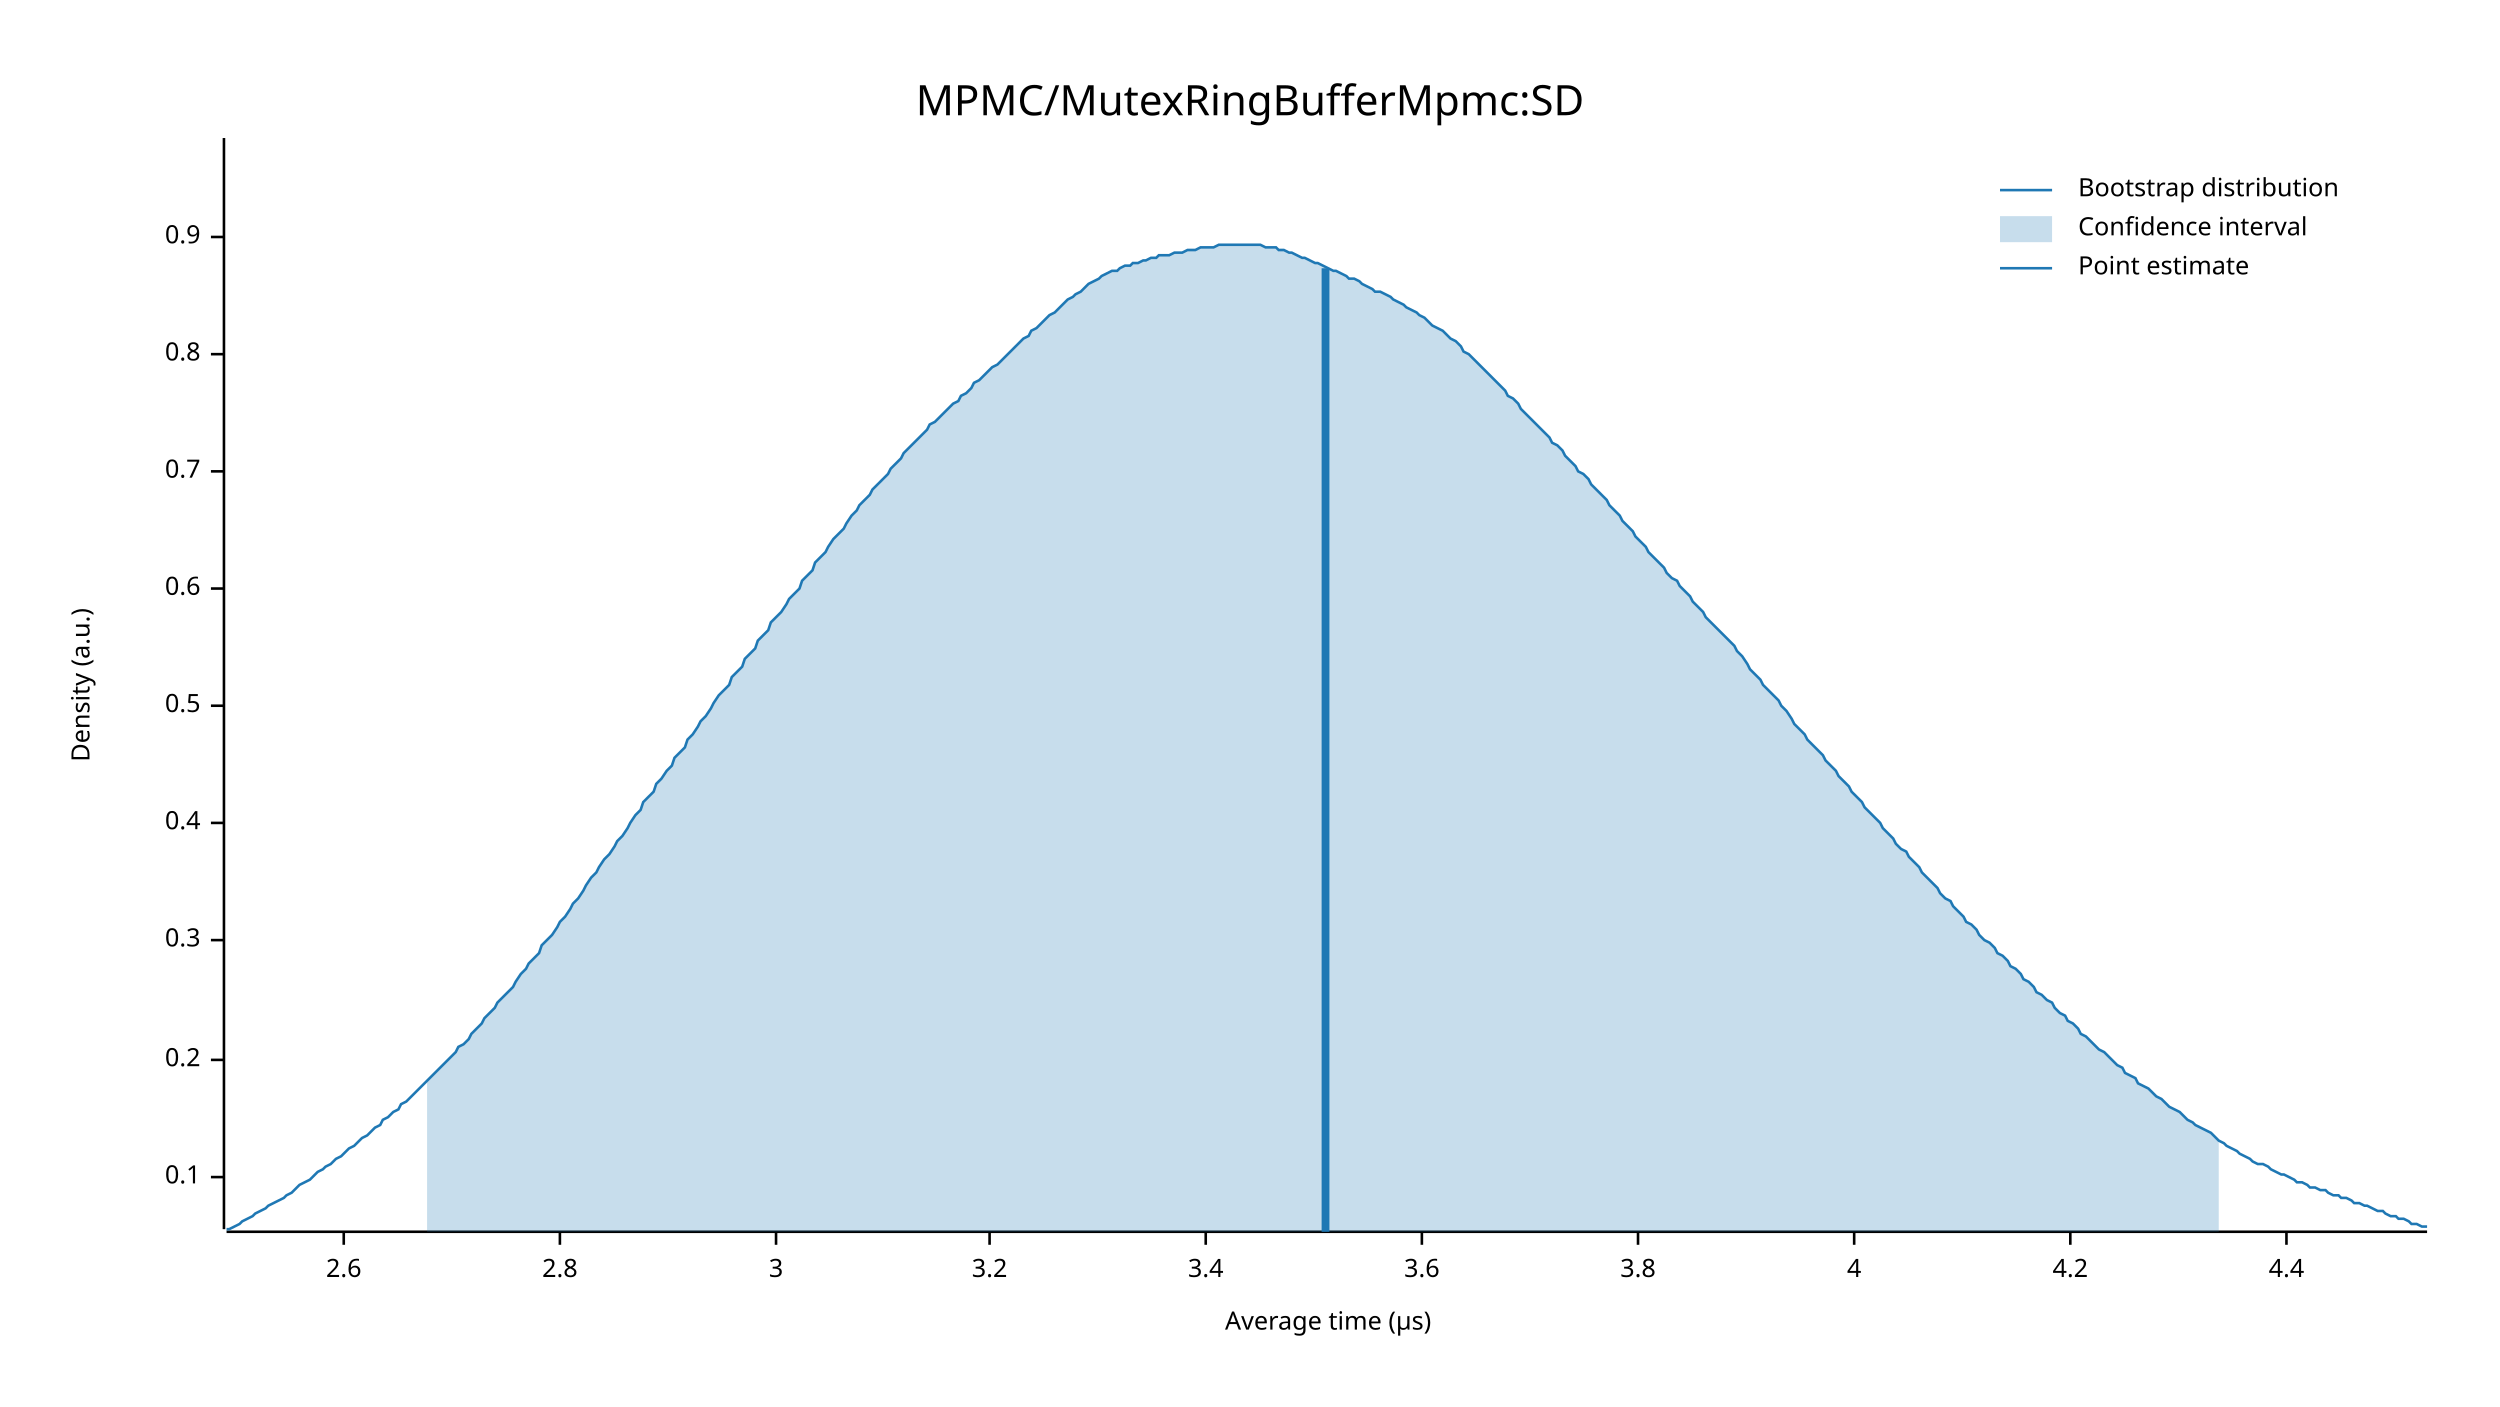
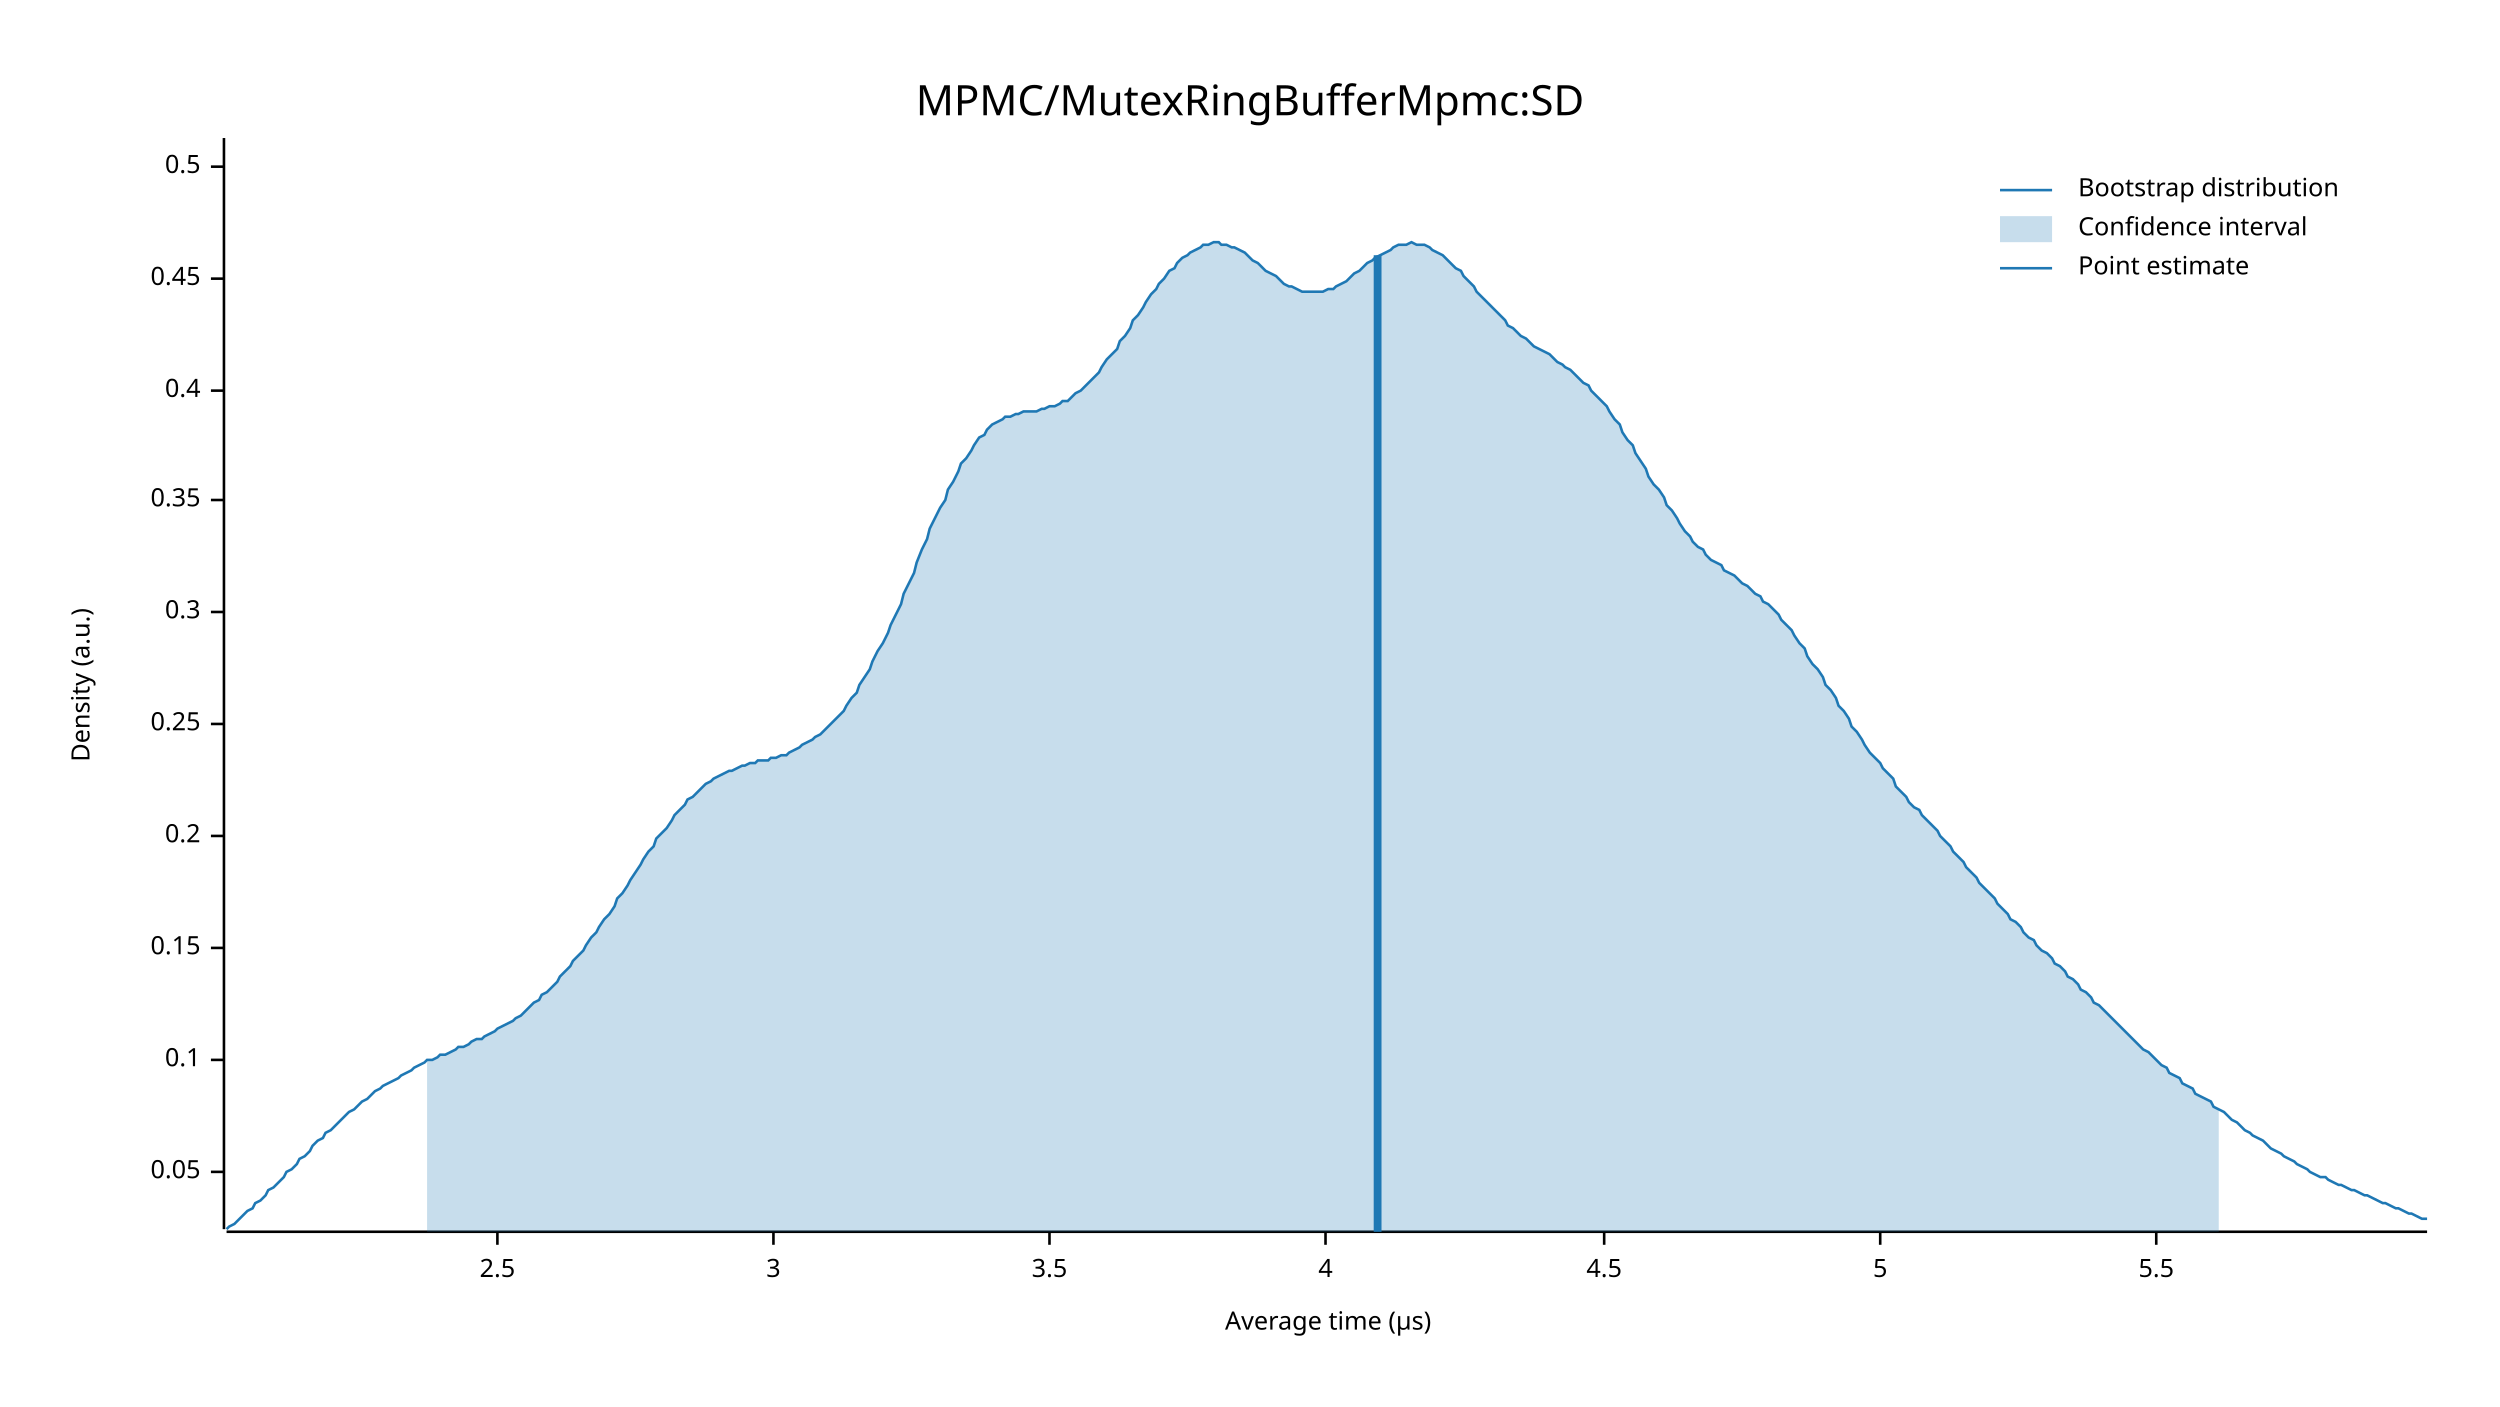
<svg xmlns="http://www.w3.org/2000/svg" width="960" height="540" viewBox="0 0 960 540">
  <text x="480" y="32" dy="0.76em" text-anchor="middle" font-family="sans-serif" font-size="16.129" opacity="1" fill="#000000">
MPMC/MutexRingBufferMpmc:SD
</text>
  <text x="27" y="263" dy="0.76em" text-anchor="middle" font-family="sans-serif" font-size="9.677" opacity="1" fill="#000000" transform="rotate(270, 27, 263)">
Density (a.u.)
</text>
  <text x="510" y="513" dy="-0.5ex" text-anchor="middle" font-family="sans-serif" font-size="9.677" opacity="1" fill="#000000">
Average time (µs)
</text>
  <polyline fill="none" opacity="1" stroke="#000000" stroke-width="1" points="86,53 86,472 " />
-   <text x="77" y="452" dy="0.5ex" text-anchor="end" font-family="sans-serif" font-size="9.677" opacity="1" fill="#000000">
+   <text x="77" y="450" dy="0.5ex" text-anchor="end" font-family="sans-serif" font-size="9.677" opacity="1" fill="#000000">
+ 0.05
+ </text>
+   <polyline fill="none" opacity="1" stroke="#000000" stroke-width="1" points="81,450 86,450 " />
+   <text x="77" y="407" dy="0.5ex" text-anchor="end" font-family="sans-serif" font-size="9.677" opacity="1" fill="#000000">
0.1
</text>
-   <polyline fill="none" opacity="1" stroke="#000000" stroke-width="1" points="81,452 86,452 " />
-   <text x="77" y="407" dy="0.5ex" text-anchor="end" font-family="sans-serif" font-size="9.677" opacity="1" fill="#000000">
+   <polyline fill="none" opacity="1" stroke="#000000" stroke-width="1" points="81,407 86,407 " />
+   <text x="77" y="364" dy="0.5ex" text-anchor="end" font-family="sans-serif" font-size="9.677" opacity="1" fill="#000000">
+ 0.15
+ </text>
+   <polyline fill="none" opacity="1" stroke="#000000" stroke-width="1" points="81,364 86,364 " />
+   <text x="77" y="321" dy="0.5ex" text-anchor="end" font-family="sans-serif" font-size="9.677" opacity="1" fill="#000000">
0.2
</text>
-   <polyline fill="none" opacity="1" stroke="#000000" stroke-width="1" points="81,407 86,407 " />
-   <text x="77" y="361" dy="0.5ex" text-anchor="end" font-family="sans-serif" font-size="9.677" opacity="1" fill="#000000">
+   <polyline fill="none" opacity="1" stroke="#000000" stroke-width="1" points="81,321 86,321 " />
+   <text x="77" y="278" dy="0.5ex" text-anchor="end" font-family="sans-serif" font-size="9.677" opacity="1" fill="#000000">
+ 0.25
+ </text>
+   <polyline fill="none" opacity="1" stroke="#000000" stroke-width="1" points="81,278 86,278 " />
+   <text x="77" y="235" dy="0.5ex" text-anchor="end" font-family="sans-serif" font-size="9.677" opacity="1" fill="#000000">
0.3
</text>
-   <polyline fill="none" opacity="1" stroke="#000000" stroke-width="1" points="81,361 86,361 " />
-   <text x="77" y="316" dy="0.5ex" text-anchor="end" font-family="sans-serif" font-size="9.677" opacity="1" fill="#000000">
+   <polyline fill="none" opacity="1" stroke="#000000" stroke-width="1" points="81,235 86,235 " />
+   <text x="77" y="192" dy="0.5ex" text-anchor="end" font-family="sans-serif" font-size="9.677" opacity="1" fill="#000000">
+ 0.35
+ </text>
+   <polyline fill="none" opacity="1" stroke="#000000" stroke-width="1" points="81,192 86,192 " />
+   <text x="77" y="150" dy="0.5ex" text-anchor="end" font-family="sans-serif" font-size="9.677" opacity="1" fill="#000000">
0.4
</text>
-   <polyline fill="none" opacity="1" stroke="#000000" stroke-width="1" points="81,316 86,316 " />
-   <text x="77" y="271" dy="0.5ex" text-anchor="end" font-family="sans-serif" font-size="9.677" opacity="1" fill="#000000">
+   <polyline fill="none" opacity="1" stroke="#000000" stroke-width="1" points="81,150 86,150 " />
+   <text x="77" y="107" dy="0.5ex" text-anchor="end" font-family="sans-serif" font-size="9.677" opacity="1" fill="#000000">
+ 0.45
+ </text>
+   <polyline fill="none" opacity="1" stroke="#000000" stroke-width="1" points="81,107 86,107 " />
+   <text x="77" y="64" dy="0.5ex" text-anchor="end" font-family="sans-serif" font-size="9.677" opacity="1" fill="#000000">
0.5
</text>
-   <polyline fill="none" opacity="1" stroke="#000000" stroke-width="1" points="81,271 86,271 " />
-   <text x="77" y="226" dy="0.5ex" text-anchor="end" font-family="sans-serif" font-size="9.677" opacity="1" fill="#000000">
- 0.6
+   <polyline fill="none" opacity="1" stroke="#000000" stroke-width="1" points="81,64 86,64 " />
+   <polyline fill="none" opacity="1" stroke="#000000" stroke-width="1" points="87,473 932,473 " />
+   <text x="191" y="483" dy="0.76em" text-anchor="middle" font-family="sans-serif" font-size="9.677" opacity="1" fill="#000000">
+ 2.5
</text>
-   <polyline fill="none" opacity="1" stroke="#000000" stroke-width="1" points="81,226 86,226 " />
-   <text x="77" y="181" dy="0.5ex" text-anchor="end" font-family="sans-serif" font-size="9.677" opacity="1" fill="#000000">
- 0.7
- </text>
-   <polyline fill="none" opacity="1" stroke="#000000" stroke-width="1" points="81,181 86,181 " />
-   <text x="77" y="136" dy="0.5ex" text-anchor="end" font-family="sans-serif" font-size="9.677" opacity="1" fill="#000000">
- 0.8
- </text>
-   <polyline fill="none" opacity="1" stroke="#000000" stroke-width="1" points="81,136 86,136 " />
-   <text x="77" y="91" dy="0.5ex" text-anchor="end" font-family="sans-serif" font-size="9.677" opacity="1" fill="#000000">
- 0.9
- </text>
-   <polyline fill="none" opacity="1" stroke="#000000" stroke-width="1" points="81,91 86,91 " />
-   <polyline fill="none" opacity="1" stroke="#000000" stroke-width="1" points="87,473 932,473 " />
-   <text x="132" y="483" dy="0.76em" text-anchor="middle" font-family="sans-serif" font-size="9.677" opacity="1" fill="#000000">
- 2.6
- </text>
-   <polyline fill="none" opacity="1" stroke="#000000" stroke-width="1" points="132,473 132,478 " />
-   <text x="215" y="483" dy="0.76em" text-anchor="middle" font-family="sans-serif" font-size="9.677" opacity="1" fill="#000000">
- 2.8
- </text>
-   <polyline fill="none" opacity="1" stroke="#000000" stroke-width="1" points="215,473 215,478 " />
-   <text x="298" y="483" dy="0.76em" text-anchor="middle" font-family="sans-serif" font-size="9.677" opacity="1" fill="#000000">
+   <polyline fill="none" opacity="1" stroke="#000000" stroke-width="1" points="191,473 191,478 " />
+   <text x="297" y="483" dy="0.76em" text-anchor="middle" font-family="sans-serif" font-size="9.677" opacity="1" fill="#000000">
3
</text>
-   <polyline fill="none" opacity="1" stroke="#000000" stroke-width="1" points="298,473 298,478 " />
-   <text x="380" y="483" dy="0.76em" text-anchor="middle" font-family="sans-serif" font-size="9.677" opacity="1" fill="#000000">
- 3.2
+   <polyline fill="none" opacity="1" stroke="#000000" stroke-width="1" points="297,473 297,478 " />
+   <text x="403" y="483" dy="0.76em" text-anchor="middle" font-family="sans-serif" font-size="9.677" opacity="1" fill="#000000">
+ 3.5
</text>
-   <polyline fill="none" opacity="1" stroke="#000000" stroke-width="1" points="380,473 380,478 " />
-   <text x="463" y="483" dy="0.76em" text-anchor="middle" font-family="sans-serif" font-size="9.677" opacity="1" fill="#000000">
- 3.4
- </text>
-   <polyline fill="none" opacity="1" stroke="#000000" stroke-width="1" points="463,473 463,478 " />
-   <text x="546" y="483" dy="0.76em" text-anchor="middle" font-family="sans-serif" font-size="9.677" opacity="1" fill="#000000">
- 3.6
- </text>
-   <polyline fill="none" opacity="1" stroke="#000000" stroke-width="1" points="546,473 546,478 " />
-   <text x="629" y="483" dy="0.76em" text-anchor="middle" font-family="sans-serif" font-size="9.677" opacity="1" fill="#000000">
- 3.8
- </text>
-   <polyline fill="none" opacity="1" stroke="#000000" stroke-width="1" points="629,473 629,478 " />
-   <text x="712" y="483" dy="0.76em" text-anchor="middle" font-family="sans-serif" font-size="9.677" opacity="1" fill="#000000">
+   <polyline fill="none" opacity="1" stroke="#000000" stroke-width="1" points="403,473 403,478 " />
+   <text x="509" y="483" dy="0.76em" text-anchor="middle" font-family="sans-serif" font-size="9.677" opacity="1" fill="#000000">
4
</text>
-   <polyline fill="none" opacity="1" stroke="#000000" stroke-width="1" points="712,473 712,478 " />
-   <text x="795" y="483" dy="0.76em" text-anchor="middle" font-family="sans-serif" font-size="9.677" opacity="1" fill="#000000">
- 4.2
+   <polyline fill="none" opacity="1" stroke="#000000" stroke-width="1" points="509,473 509,478 " />
+   <text x="616" y="483" dy="0.76em" text-anchor="middle" font-family="sans-serif" font-size="9.677" opacity="1" fill="#000000">
+ 4.5
</text>
-   <polyline fill="none" opacity="1" stroke="#000000" stroke-width="1" points="795,473 795,478 " />
-   <text x="878" y="483" dy="0.76em" text-anchor="middle" font-family="sans-serif" font-size="9.677" opacity="1" fill="#000000">
- 4.4
+   <polyline fill="none" opacity="1" stroke="#000000" stroke-width="1" points="616,473 616,478 " />
+   <text x="722" y="483" dy="0.76em" text-anchor="middle" font-family="sans-serif" font-size="9.677" opacity="1" fill="#000000">
+ 5
</text>
-   <polyline fill="none" opacity="1" stroke="#000000" stroke-width="1" points="878,473 878,478 " />
-   <polyline fill="none" opacity="1" stroke="#1F78B4" stroke-width="1" points="87,472 88,472 90,471 92,470 93,469 95,468 97,467 98,466 100,465 102,464 103,463 105,462 107,461 109,460 110,459 112,458 114,456 115,455 117,454 119,453 120,452 122,450 124,449 125,448 127,447 129,445 131,444 132,443 134,441 136,440 137,439 139,437 141,436 142,435 144,433 146,432 147,430 149,429 151,427 153,426 154,424 156,423 158,421 159,420 161,418 163,416 164,415 166,413 168,411 169,410 171,408 173,406 175,404 176,402 178,401 180,399 181,397 183,395 185,393 186,391 188,389 190,387 191,385 193,383 195,381 197,379 198,377 200,374 202,372 203,370 205,368 207,366 208,363 210,361 212,359 214,356 215,354 217,352 219,349 220,347 222,345 224,342 225,340 227,337 229,335 230,333 232,330 234,328 236,325 237,323 239,321 241,318 242,316 244,313 246,311 247,308 249,306 251,304 252,301 254,299 256,296 258,294 259,291 261,289 263,287 264,284 266,282 268,279 269,277 271,275 273,272 274,270 276,267 278,265 280,263 281,260 283,258 285,256 286,253 288,251 290,249 291,246 293,244 295,242 296,239 298,237 300,235 302,232 303,230 305,228 307,226 308,223 310,221 312,219 313,216 315,214 317,212 318,210 320,207 322,205 324,203 325,201 327,198 329,196 330,194 332,192 334,190 335,188 337,186 339,184 341,182 342,180 344,178 346,176 347,174 349,172 351,170 352,169 354,167 356,165 357,163 359,162 361,160 363,158 364,157 366,155 368,154 369,152 371,151 373,149 374,147 376,146 378,144 379,143 381,141 383,140 385,138 386,137 388,135 390,133 391,132 393,130 395,129 396,127 398,126 400,124 401,123 403,121 405,120 407,118 408,117 410,115 412,114 413,113 415,112 417,110 418,109 420,108 422,107 423,106 425,105 427,104 429,104 430,103 432,102 434,102 435,101 437,101 439,100 440,100 442,99 444,99 445,98 447,98 449,98 451,97 452,97 454,97 456,96 457,96 459,96 461,95 462,95 464,95 466,95 468,94 469,94 471,94 473,94 474,94 476,94 478,94 479,94 481,94 483,94 484,94 486,95 488,95 490,95 491,96 493,96 495,97 496,97 498,98 500,99 501,99 503,100 505,101 506,101 508,102 510,103 512,104 513,104 515,105 517,106 518,107 520,107 522,108 523,109 525,110 527,111 528,112 530,112 532,113 534,114 535,115 537,116 539,117 540,118 542,119 544,120 545,121 547,122 549,124 550,125 552,126 554,127 556,129 557,130 559,131 561,133 562,135 564,136 566,138 567,139 569,141 571,143 573,145 574,146 576,148 578,150 579,152 581,153 583,155 584,157 586,159 588,161 589,162 591,164 593,166 595,168 596,170 598,171 600,173 601,175 603,177 605,179 606,181 608,182 610,184 611,186 613,188 615,190 617,192 618,194 620,196 622,198 623,200 625,202 627,204 628,206 630,208 632,210 633,212 635,214 637,216 639,218 640,220 642,222 644,223 645,225 647,227 649,229 650,231 652,233 654,235 655,237 657,239 659,241 661,243 662,244 664,246 666,248 667,250 669,252 671,255 672,257 674,259 676,261 677,263 679,265 681,267 683,269 684,271 686,273 688,276 689,278 691,280 693,282 694,284 696,286 698,288 700,290 701,292 703,294 705,296 706,298 708,300 710,302 711,304 713,306 715,308 716,310 718,312 720,314 722,316 723,318 725,320 727,322 728,324 730,326 732,327 733,329 735,331 737,333 738,335 740,337 742,339 744,341 745,343 747,345 749,346 750,348 752,350 754,352 755,354 757,355 759,357 760,359 762,361 764,362 766,364 767,366 769,367 771,369 772,371 774,372 776,374 777,376 779,377 781,379 782,381 784,382 786,384 788,385 789,387 791,389 793,390 794,392 796,393 798,395 799,397 801,398 803,400 804,401 806,403 808,404 810,406 811,407 813,409 815,410 816,412 818,413 820,414 821,416 823,417 825,418 827,420 828,421 830,422 832,424 833,425 835,426 837,427 838,428 840,430 842,431 843,432 845,433 847,434 849,435 850,436 852,438 854,439 855,440 857,441 859,442 860,443 862,444 864,445 865,446 867,447 869,447 871,448 872,449 874,450 876,451 877,451 879,452 881,453 882,454 884,454 886,455 887,456 889,456 891,457 893,457 894,458 896,459 898,459 899,460 901,460 903,461 904,462 906,462 908,463 909,463 911,464 913,465 915,465 916,466 918,467 920,467 921,468 923,468 925,469 926,470 928,470 930,471 932,471 " />
-   <polygon opacity="0.25" fill="#1F78B4" points="164,415 166,413 168,411 169,410 171,408 173,406 175,404 176,402 178,401 180,399 181,397 183,395 185,393 186,391 188,389 190,387 191,385 193,383 195,381 197,379 198,377 200,374 202,372 203,370 205,368 207,366 208,363 210,361 212,359 214,356 215,354 217,352 219,349 220,347 222,345 224,342 225,340 227,337 229,335 230,333 232,330 234,328 236,325 237,323 239,321 241,318 242,316 244,313 246,311 247,308 249,306 251,304 252,301 254,299 256,296 258,294 259,291 261,289 263,287 264,284 266,282 268,279 269,277 271,275 273,272 274,270 276,267 278,265 280,263 281,260 283,258 285,256 286,253 288,251 290,249 291,246 293,244 295,242 296,239 298,237 300,235 302,232 303,230 305,228 307,226 308,223 310,221 312,219 313,216 315,214 317,212 318,210 320,207 322,205 324,203 325,201 327,198 329,196 330,194 332,192 334,190 335,188 337,186 339,184 341,182 342,180 344,178 346,176 347,174 349,172 351,170 352,169 354,167 356,165 357,163 359,162 361,160 363,158 364,157 366,155 368,154 369,152 371,151 373,149 374,147 376,146 378,144 379,143 381,141 383,140 385,138 386,137 388,135 390,133 391,132 393,130 395,129 396,127 398,126 400,124 401,123 403,121 405,120 407,118 408,117 410,115 412,114 413,113 415,112 417,110 418,109 420,108 422,107 423,106 425,105 427,104 429,104 430,103 432,102 434,102 435,101 437,101 439,100 440,100 442,99 444,99 445,98 447,98 449,98 451,97 452,97 454,97 456,96 457,96 459,96 461,95 462,95 464,95 466,95 468,94 469,94 471,94 473,94 474,94 476,94 478,94 479,94 481,94 483,94 484,94 486,95 488,95 490,95 491,96 493,96 495,97 496,97 498,98 500,99 501,99 503,100 505,101 506,101 508,102 510,103 512,104 513,104 515,105 517,106 518,107 520,107 522,108 523,109 525,110 527,111 528,112 530,112 532,113 534,114 535,115 537,116 539,117 540,118 542,119 544,120 545,121 547,122 549,124 550,125 552,126 554,127 556,129 557,130 559,131 561,133 562,135 564,136 566,138 567,139 569,141 571,143 573,145 574,146 576,148 578,150 579,152 581,153 583,155 584,157 586,159 588,161 589,162 591,164 593,166 595,168 596,170 598,171 600,173 601,175 603,177 605,179 606,181 608,182 610,184 611,186 613,188 615,190 617,192 618,194 620,196 622,198 623,200 625,202 627,204 628,206 630,208 632,210 633,212 635,214 637,216 639,218 640,220 642,222 644,223 645,225 647,227 649,229 650,231 652,233 654,235 655,237 657,239 659,241 661,243 662,244 664,246 666,248 667,250 669,252 671,255 672,257 674,259 676,261 677,263 679,265 681,267 683,269 684,271 686,273 688,276 689,278 691,280 693,282 694,284 696,286 698,288 700,290 701,292 703,294 705,296 706,298 708,300 710,302 711,304 713,306 715,308 716,310 718,312 720,314 722,316 723,318 725,320 727,322 728,324 730,326 732,327 733,329 735,331 737,333 738,335 740,337 742,339 744,341 745,343 747,345 749,346 750,348 752,350 754,352 755,354 757,355 759,357 760,359 762,361 764,362 766,364 767,366 769,367 771,369 772,371 774,372 776,374 777,376 779,377 781,379 782,381 784,382 786,384 788,385 789,387 791,389 793,390 794,392 796,393 798,395 799,397 801,398 803,400 804,401 806,403 808,404 810,406 811,407 813,409 815,410 816,412 818,413 820,414 821,416 823,417 825,418 827,420 828,421 830,422 832,424 833,425 835,426 837,427 838,428 840,430 842,431 843,432 845,433 847,434 849,435 850,436 852,438 852,473 164,473 " />
-   <polyline fill="none" opacity="1" stroke="#1F78B4" stroke-width="3" points="509,473 509,103 " />
+   <polyline fill="none" opacity="1" stroke="#000000" stroke-width="1" points="722,473 722,478 " />
+   <text x="828" y="483" dy="0.76em" text-anchor="middle" font-family="sans-serif" font-size="9.677" opacity="1" fill="#000000">
+ 5.5
+ </text>
+   <polyline fill="none" opacity="1" stroke="#000000" stroke-width="1" points="828,473 828,478 " />
+   <polyline fill="none" opacity="1" stroke="#1F78B4" stroke-width="1" points="87,472 88,471 90,470 92,468 93,467 95,465 97,464 98,462 100,461 102,459 103,457 105,456 107,454 109,452 110,450 112,449 114,447 115,445 117,444 119,442 120,440 122,438 124,437 125,435 127,434 129,432 131,430 132,429 134,427 136,426 137,425 139,423 141,422 142,421 144,419 146,418 147,417 149,416 151,415 153,414 154,413 156,412 158,411 159,410 161,409 163,408 164,407 166,407 168,406 169,405 171,405 173,404 175,403 176,402 178,402 180,401 181,400 183,399 185,399 186,398 188,397 190,396 191,395 193,394 195,393 197,392 198,391 200,390 202,388 203,387 205,385 207,384 208,382 210,381 212,379 214,377 215,375 217,373 219,371 220,369 222,367 224,365 225,363 227,360 229,358 230,356 232,353 234,351 236,348 237,345 239,343 241,340 242,338 244,335 246,332 247,330 249,327 251,325 252,322 254,320 256,318 258,315 259,313 261,311 263,309 264,307 266,306 268,304 269,303 271,301 273,300 274,299 276,298 278,297 280,296 281,296 283,295 285,294 286,294 288,293 290,293 291,292 293,292 295,292 296,291 298,291 300,290 302,290 303,289 305,288 307,287 308,286 310,285 312,284 313,283 315,282 317,280 318,279 320,277 322,275 324,273 325,271 327,268 329,266 330,263 332,260 334,257 335,254 337,250 339,247 341,243 342,240 344,236 346,232 347,228 349,224 351,220 352,216 354,211 356,207 357,203 359,199 361,195 363,192 364,188 366,185 368,181 369,178 371,176 373,173 374,171 376,168 378,167 379,165 381,163 383,162 385,161 386,160 388,160 390,159 391,159 393,158 395,158 396,158 398,158 400,157 401,157 403,156 405,156 407,155 408,154 410,154 412,152 413,151 415,150 417,148 418,147 420,145 422,143 423,141 425,138 427,136 429,134 430,131 432,129 434,126 435,123 437,121 439,118 440,116 442,113 444,111 445,109 447,107 449,104 451,103 452,101 454,99 456,98 457,97 459,96 461,95 462,94 464,94 466,93 468,93 469,94 471,94 473,95 474,95 476,96 478,97 479,98 481,100 483,101 484,102 486,104 488,105 490,106 491,107 493,109 495,110 496,110 498,111 500,112 501,112 503,112 505,112 506,112 508,112 510,111 512,111 513,110 515,109 517,108 518,107 520,105 522,104 523,103 525,101 527,100 528,99 530,98 532,97 534,96 535,95 537,94 539,94 540,94 542,93 544,94 545,94 547,94 549,95 550,96 552,97 554,98 556,100 557,101 559,103 561,104 562,106 564,108 566,110 567,112 569,114 571,116 573,118 574,119 576,121 578,123 579,125 581,126 583,128 584,129 586,130 588,132 589,133 591,134 593,135 595,136 596,137 598,139 600,140 601,141 603,142 605,144 606,145 608,147 610,148 611,150 613,152 615,154 617,156 618,158 620,161 622,163 623,166 625,169 627,171 628,174 630,177 632,180 633,183 635,186 637,188 639,191 640,194 642,196 644,199 645,201 647,204 649,206 650,208 652,210 654,211 655,213 657,215 659,216 661,217 662,219 664,220 666,221 667,222 669,224 671,225 672,226 674,228 676,229 677,231 679,232 681,234 683,236 684,238 686,240 688,242 689,244 691,247 693,249 694,252 696,255 698,257 700,260 701,263 703,265 705,268 706,271 708,273 710,276 711,279 713,281 715,284 716,286 718,289 720,291 722,293 723,295 725,297 727,299 728,302 730,304 732,306 733,308 735,310 737,311 738,313 740,315 742,317 744,319 745,321 747,323 749,325 750,327 752,329 754,331 755,333 757,335 759,337 760,339 762,341 764,343 766,345 767,347 769,349 771,351 772,353 774,354 776,356 777,358 779,360 781,361 782,363 784,365 786,366 788,368 789,370 791,371 793,373 794,375 796,376 798,378 799,380 801,381 803,383 804,385 806,386 808,388 810,390 811,391 813,393 815,395 816,396 818,398 820,400 821,401 823,403 825,404 827,406 828,407 830,409 832,410 833,412 835,413 837,414 838,416 840,417 842,418 843,420 845,421 847,422 849,423 850,425 852,426 854,427 855,428 857,430 859,431 860,432 862,434 864,435 865,436 867,437 869,438 871,440 872,441 874,442 876,443 877,444 879,445 881,446 882,447 884,448 886,449 887,450 889,451 891,452 893,452 894,453 896,454 898,455 899,455 901,456 903,457 904,457 906,458 908,459 909,459 911,460 913,461 915,462 916,462 918,463 920,464 921,464 923,465 925,466 926,466 928,467 930,468 932,468 " />
+   <polygon opacity="0.25" fill="#1F78B4" points="164,407 166,407 168,406 169,405 171,405 173,404 175,403 176,402 178,402 180,401 181,400 183,399 185,399 186,398 188,397 190,396 191,395 193,394 195,393 197,392 198,391 200,390 202,388 203,387 205,385 207,384 208,382 210,381 212,379 214,377 215,375 217,373 219,371 220,369 222,367 224,365 225,363 227,360 229,358 230,356 232,353 234,351 236,348 237,345 239,343 241,340 242,338 244,335 246,332 247,330 249,327 251,325 252,322 254,320 256,318 258,315 259,313 261,311 263,309 264,307 266,306 268,304 269,303 271,301 273,300 274,299 276,298 278,297 280,296 281,296 283,295 285,294 286,294 288,293 290,293 291,292 293,292 295,292 296,291 298,291 300,290 302,290 303,289 305,288 307,287 308,286 310,285 312,284 313,283 315,282 317,280 318,279 320,277 322,275 324,273 325,271 327,268 329,266 330,263 332,260 334,257 335,254 337,250 339,247 341,243 342,240 344,236 346,232 347,228 349,224 351,220 352,216 354,211 356,207 357,203 359,199 361,195 363,192 364,188 366,185 368,181 369,178 371,176 373,173 374,171 376,168 378,167 379,165 381,163 383,162 385,161 386,160 388,160 390,159 391,159 393,158 395,158 396,158 398,158 400,157 401,157 403,156 405,156 407,155 408,154 410,154 412,152 413,151 415,150 417,148 418,147 420,145 422,143 423,141 425,138 427,136 429,134 430,131 432,129 434,126 435,123 437,121 439,118 440,116 442,113 444,111 445,109 447,107 449,104 451,103 452,101 454,99 456,98 457,97 459,96 461,95 462,94 464,94 466,93 468,93 469,94 471,94 473,95 474,95 476,96 478,97 479,98 481,100 483,101 484,102 486,104 488,105 490,106 491,107 493,109 495,110 496,110 498,111 500,112 501,112 503,112 505,112 506,112 508,112 510,111 512,111 513,110 515,109 517,108 518,107 520,105 522,104 523,103 525,101 527,100 528,99 530,98 532,97 534,96 535,95 537,94 539,94 540,94 542,93 544,94 545,94 547,94 549,95 550,96 552,97 554,98 556,100 557,101 559,103 561,104 562,106 564,108 566,110 567,112 569,114 571,116 573,118 574,119 576,121 578,123 579,125 581,126 583,128 584,129 586,130 588,132 589,133 591,134 593,135 595,136 596,137 598,139 600,140 601,141 603,142 605,144 606,145 608,147 610,148 611,150 613,152 615,154 617,156 618,158 620,161 622,163 623,166 625,169 627,171 628,174 630,177 632,180 633,183 635,186 637,188 639,191 640,194 642,196 644,199 645,201 647,204 649,206 650,208 652,210 654,211 655,213 657,215 659,216 661,217 662,219 664,220 666,221 667,222 669,224 671,225 672,226 674,228 676,229 677,231 679,232 681,234 683,236 684,238 686,240 688,242 689,244 691,247 693,249 694,252 696,255 698,257 700,260 701,263 703,265 705,268 706,271 708,273 710,276 711,279 713,281 715,284 716,286 718,289 720,291 722,293 723,295 725,297 727,299 728,302 730,304 732,306 733,308 735,310 737,311 738,313 740,315 742,317 744,319 745,321 747,323 749,325 750,327 752,329 754,331 755,333 757,335 759,337 760,339 762,341 764,343 766,345 767,347 769,349 771,351 772,353 774,354 776,356 777,358 779,360 781,361 782,363 784,365 786,366 788,368 789,370 791,371 793,373 794,375 796,376 798,378 799,380 801,381 803,383 804,385 806,386 808,388 810,390 811,391 813,393 815,395 816,396 818,398 820,400 821,401 823,403 825,404 827,406 828,407 830,409 832,410 833,412 835,413 837,414 838,416 840,417 842,418 843,420 845,421 847,422 849,423 850,425 852,426 852,473 164,473 " />
+   <polyline fill="none" opacity="1" stroke="#1F78B4" stroke-width="3" points="529,473 529,98 " />
  <text x="798" y="68" dy="0.76em" text-anchor="start" font-family="sans-serif" font-size="9.677" opacity="1" fill="#000000">
Bootstrap distribution
</text>
  <text x="798" y="83" dy="0.76em" text-anchor="start" font-family="sans-serif" font-size="9.677" opacity="1" fill="#000000">
Confidence interval
</text>
  <text x="798" y="98" dy="0.76em" text-anchor="start" font-family="sans-serif" font-size="9.677" opacity="1" fill="#000000">
Point estimate
</text>
  <polyline fill="none" opacity="1" stroke="#1F78B4" stroke-width="1" points="768,73 788,73 " />
  <rect x="768" y="83" width="20" height="10" opacity="0.25" fill="#1F78B4" stroke="none" />
  <polyline fill="none" opacity="1" stroke="#1F78B4" stroke-width="1" points="768,103 788,103 " />
</svg>
